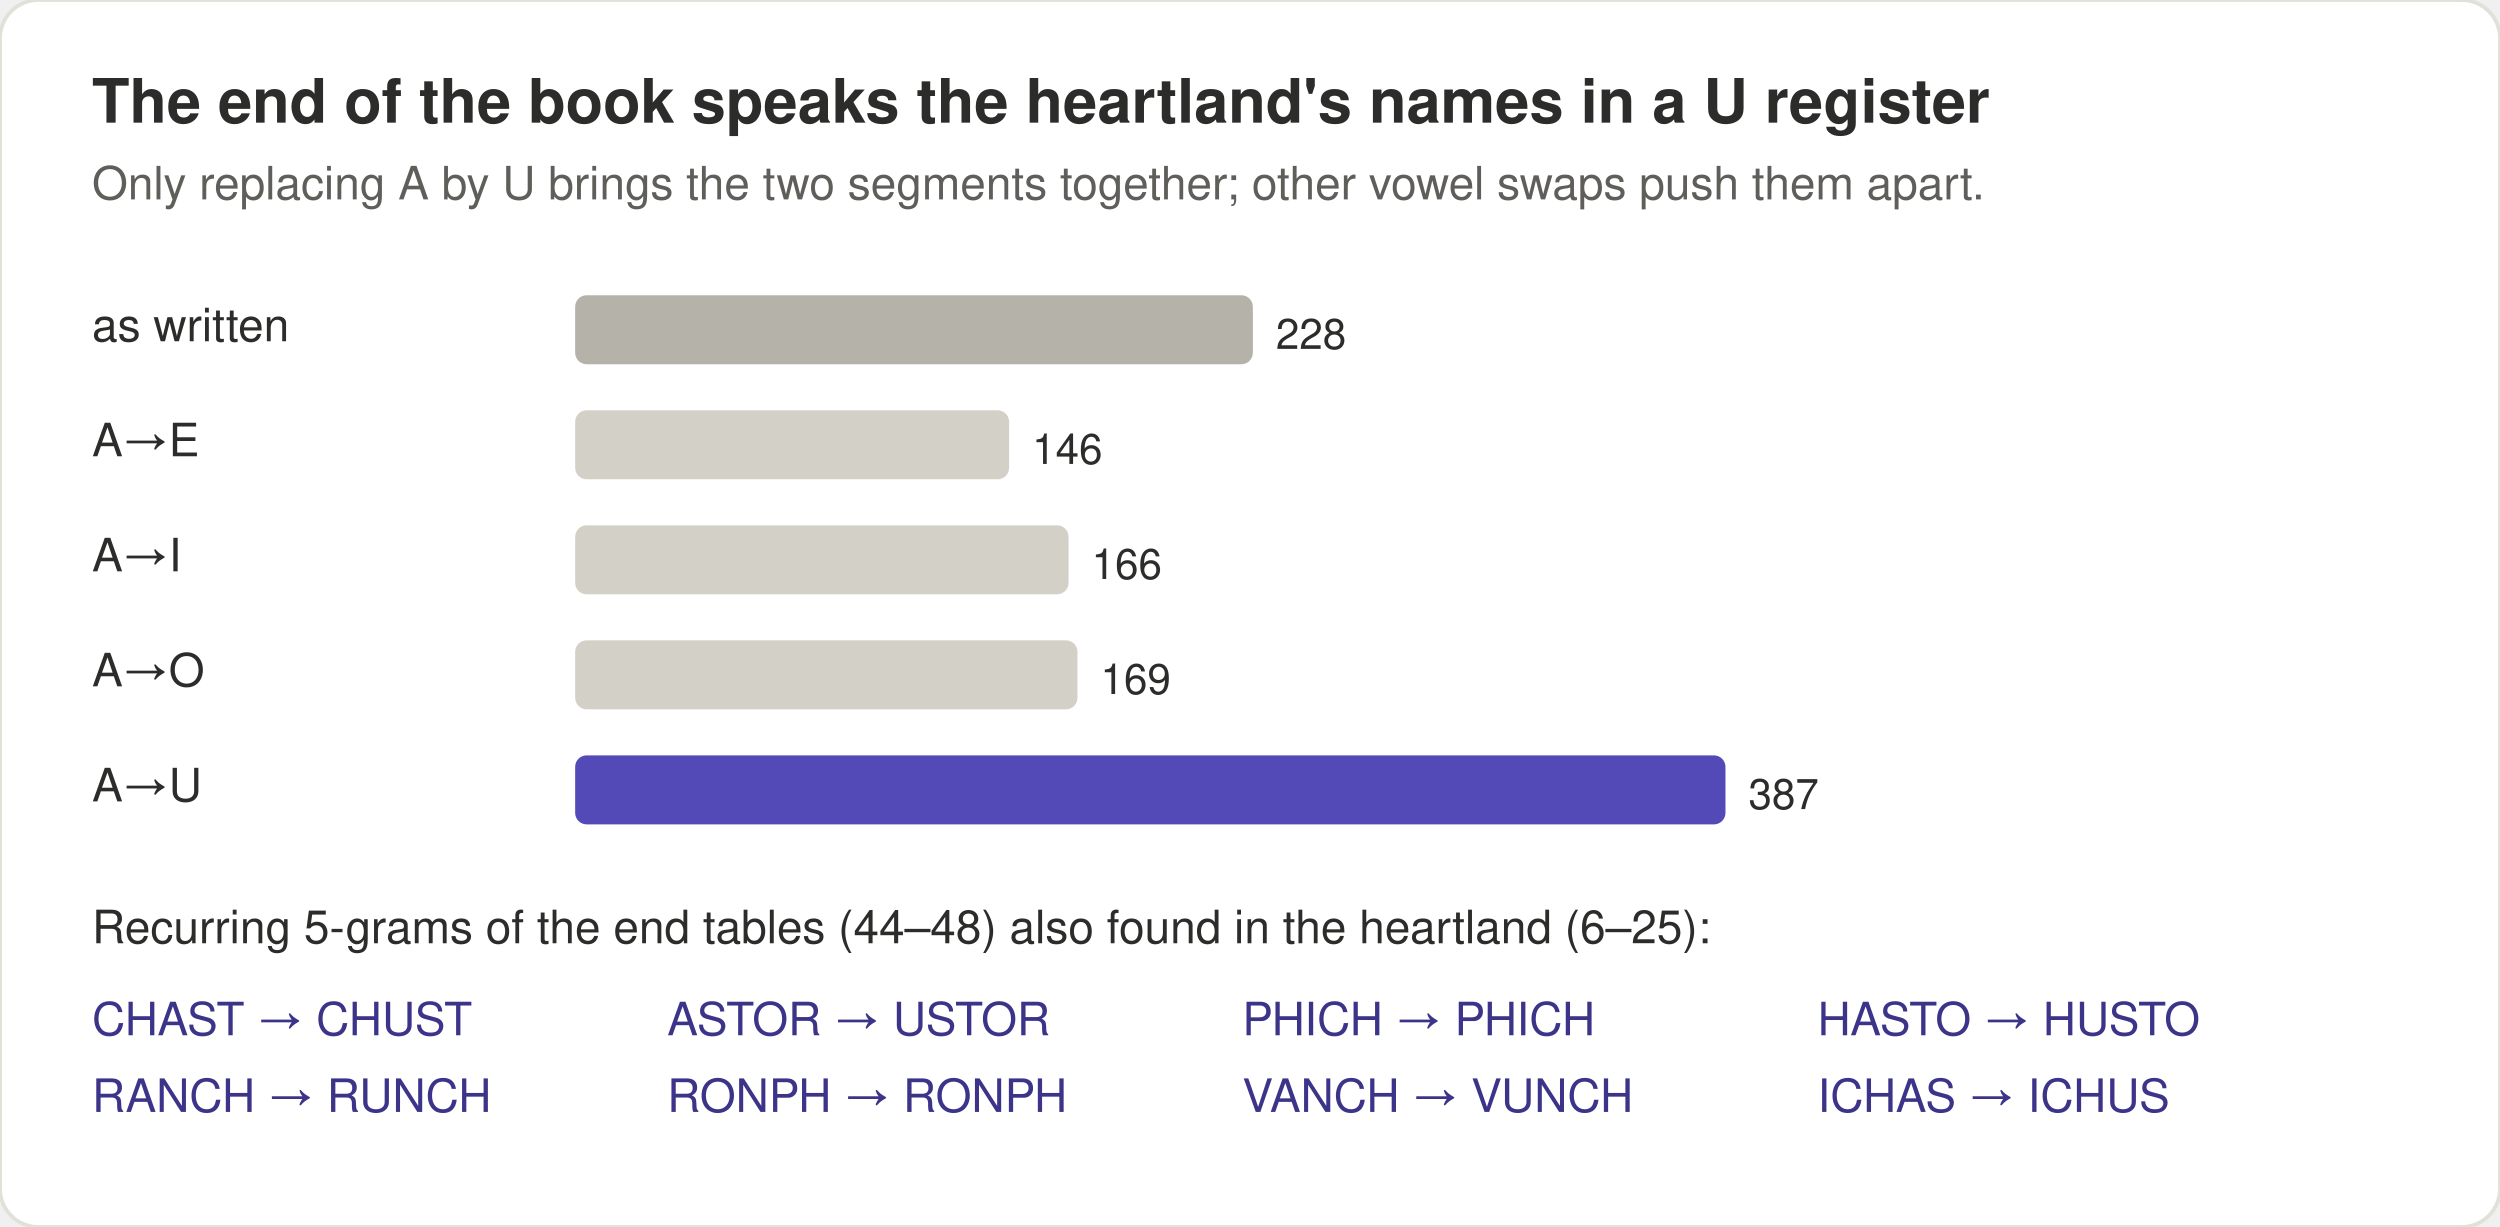
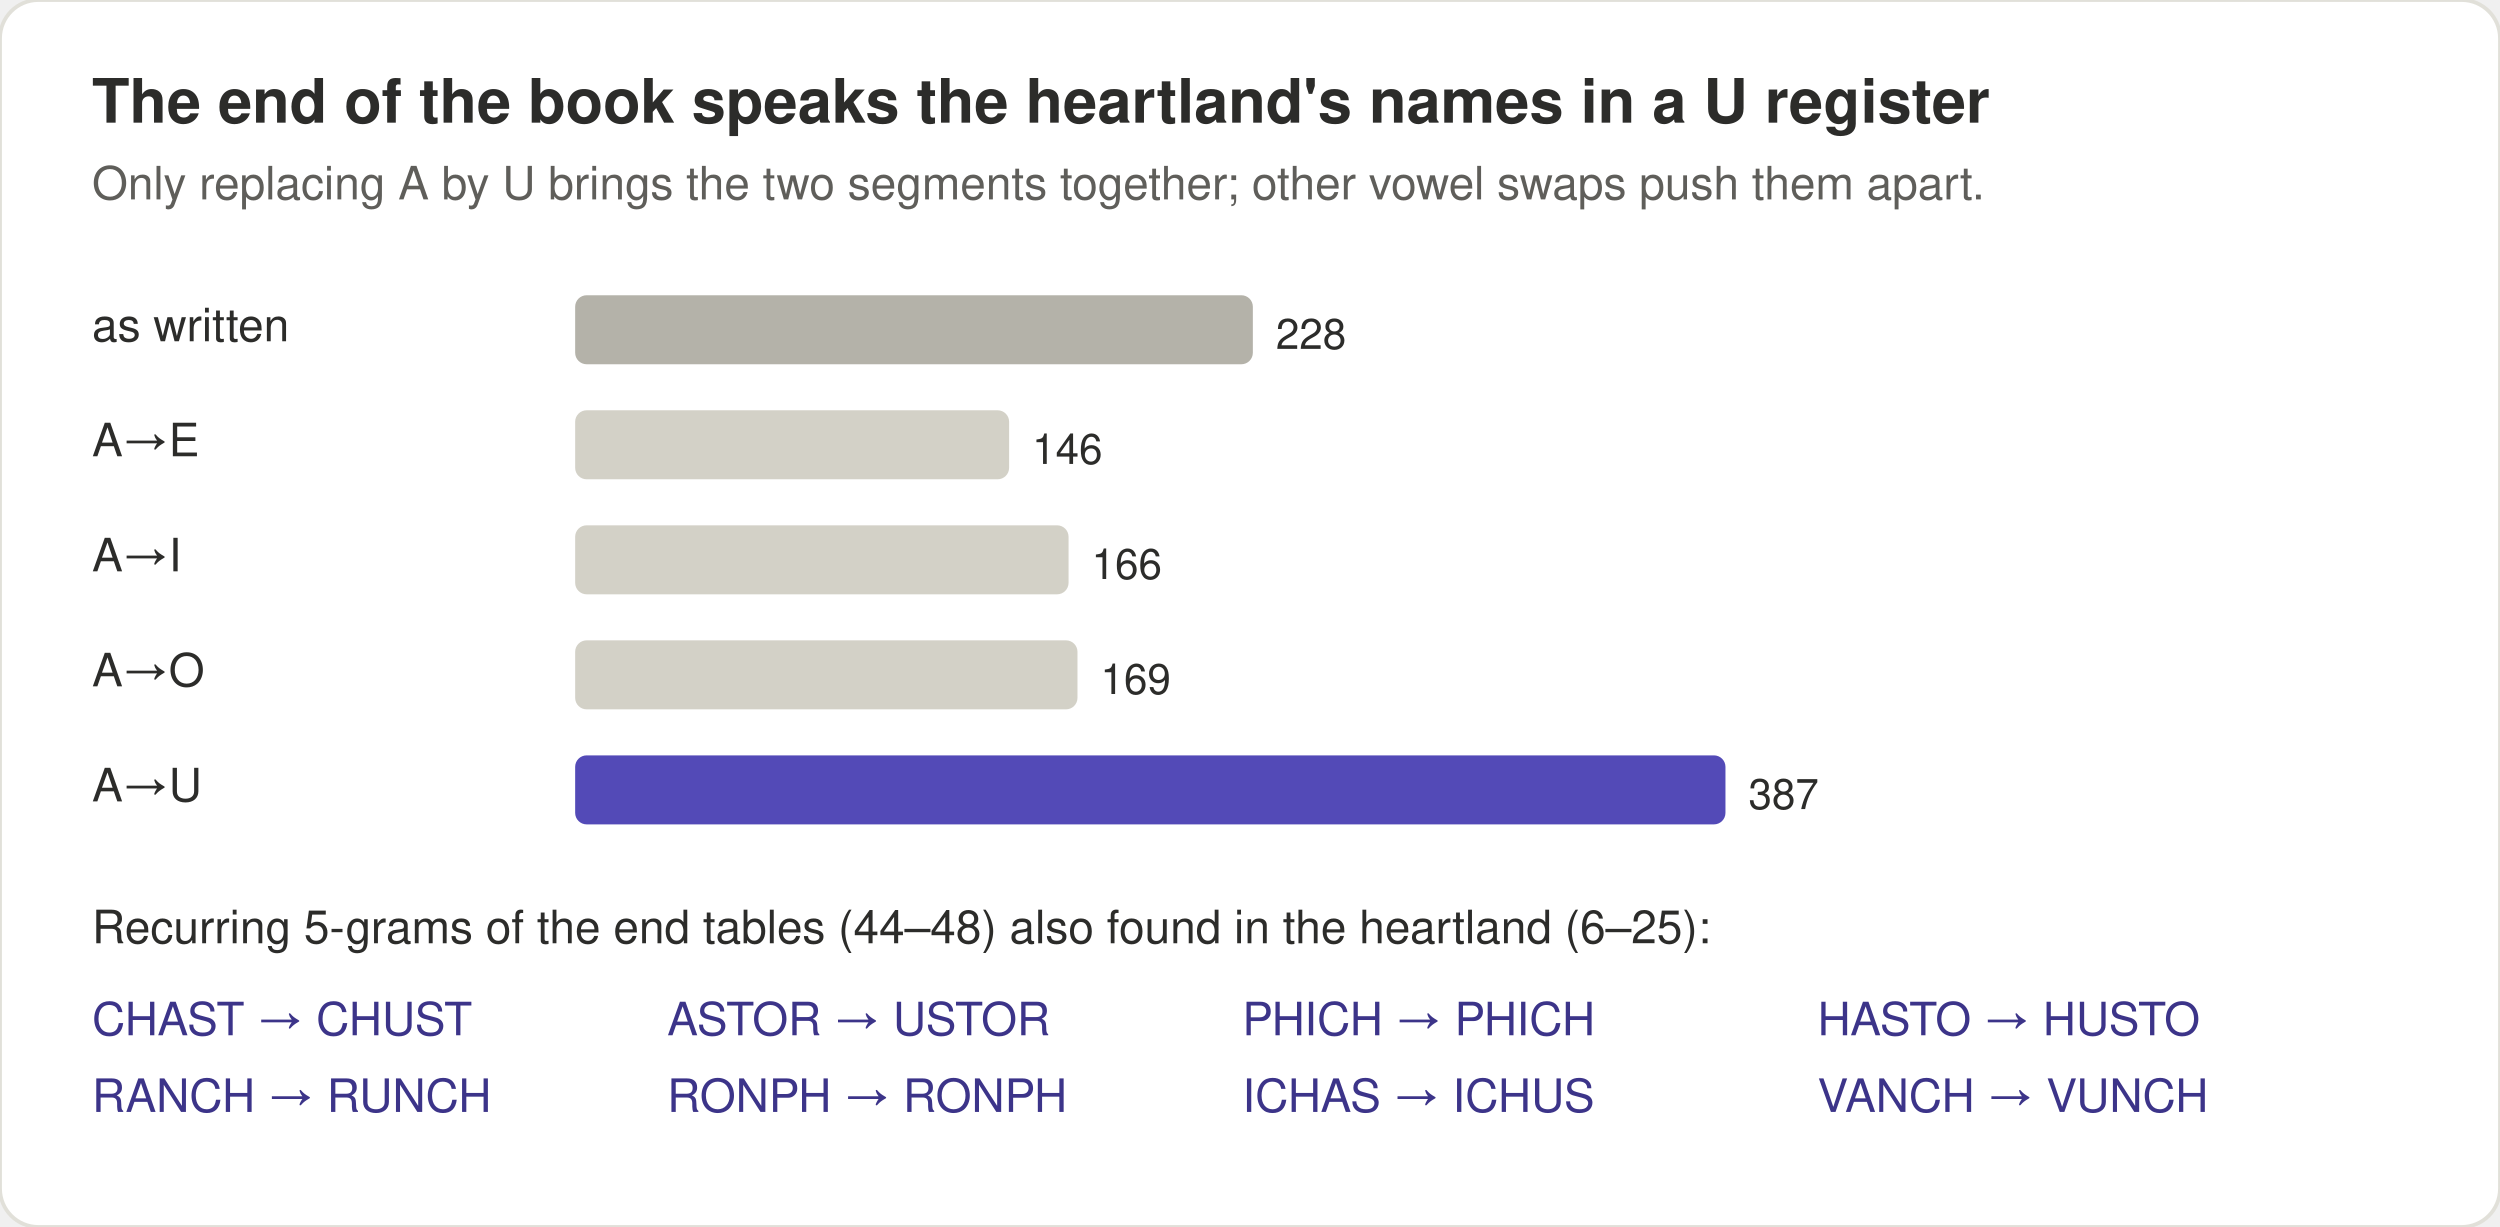
<svg xmlns="http://www.w3.org/2000/svg" width="652" height="320" viewBox="0 0 652 320" font-family="Segoe UI, Helvetica, Arial, sans-serif" role="img">
  <rect x="0" y="0" width="652" height="320" rx="10" fill="#FFFFFF" stroke="#E1E0D9" />
  <text x="24" y="32" font-size="16" fill="#2C2C2A" text-anchor="start" font-weight="600">The end of the book speaks the heartland's names in a U register</text>
  <text x="24" y="52" font-size="12" fill="#5F5E5A" text-anchor="start" font-weight="400">Only replacing A by U brings the two segments together; other vowel swaps push them apart.</text>
  <text x="24" y="89" font-size="12" fill="#2C2C2A" text-anchor="start" font-weight="400">as written</text>
  <rect x="150" y="77" width="176.744" height="18" rx="3" fill="#B4B2A9" />
  <text x="332.744" y="91" font-size="11" fill="#2C2C2A" text-anchor="start" font-weight="400">228</text>
  <text x="24" y="119" font-size="12" fill="#2C2C2A" text-anchor="start" font-weight="400">A→E</text>
  <rect x="150" y="107" width="113.178" height="18" rx="3" fill="#D3D1C7" />
  <text x="269.178" y="121" font-size="11" fill="#2C2C2A" text-anchor="start" font-weight="400">146</text>
  <text x="24" y="149" font-size="12" fill="#2C2C2A" text-anchor="start" font-weight="400">A→I</text>
  <rect x="150" y="137" width="128.682" height="18" rx="3" fill="#D3D1C7" />
  <text x="284.682" y="151" font-size="11" fill="#2C2C2A" text-anchor="start" font-weight="400">166</text>
  <text x="24" y="179" font-size="12" fill="#2C2C2A" text-anchor="start" font-weight="400">A→O</text>
  <rect x="150" y="167" width="131.008" height="18" rx="3" fill="#D3D1C7" />
  <text x="287.008" y="181" font-size="11" fill="#2C2C2A" text-anchor="start" font-weight="400">169</text>
  <text x="24" y="209" font-size="12" fill="#2C2C2A" text-anchor="start" font-weight="400">A→U</text>
  <rect x="150" y="197" width="300.0" height="18" rx="3" fill="#534AB7" />
  <text x="456.0" y="211" font-size="11" fill="#2C2C2A" text-anchor="start" font-weight="400">387</text>
  <text x="24" y="246" font-size="12" fill="#2C2C2A" text-anchor="start" font-weight="400">Recurring 5-grams of the end tables (44–48) also found in the heartland (6–25):</text>
  <text x="24" y="270" font-size="12" fill="#3C3489" text-anchor="start" font-weight="400">CHAST → CHUST</text>
  <text x="174" y="270" font-size="12" fill="#3C3489" text-anchor="start" font-weight="400">ASTOR → USTOR</text>
  <text x="324" y="270" font-size="12" fill="#3C3489" text-anchor="start" font-weight="400">PHICH → PHICH</text>
  <text x="474" y="270" font-size="12" fill="#3C3489" text-anchor="start" font-weight="400">HASTO → HUSTO</text>
  <text x="24" y="290" font-size="12" fill="#3C3489" text-anchor="start" font-weight="400">RANCH → RUNCH</text>
  <text x="174" y="290" font-size="12" fill="#3C3489" text-anchor="start" font-weight="400">RONPH → RONPH</text>
-   <text x="324" y="290" font-size="12" fill="#3C3489" text-anchor="start" font-weight="400">VANCH → VUNCH</text>
-   <text x="474" y="290" font-size="12" fill="#3C3489" text-anchor="start" font-weight="400">ICHAS → ICHUS</text>
+   <text x="324" y="290" font-size="12" fill="#3C3489" text-anchor="start" font-weight="400">ICHAS → ICHUS</text>
+   <text x="474" y="290" font-size="12" fill="#3C3489" text-anchor="start" font-weight="400">VANCH → VUNCH</text>
</svg>
